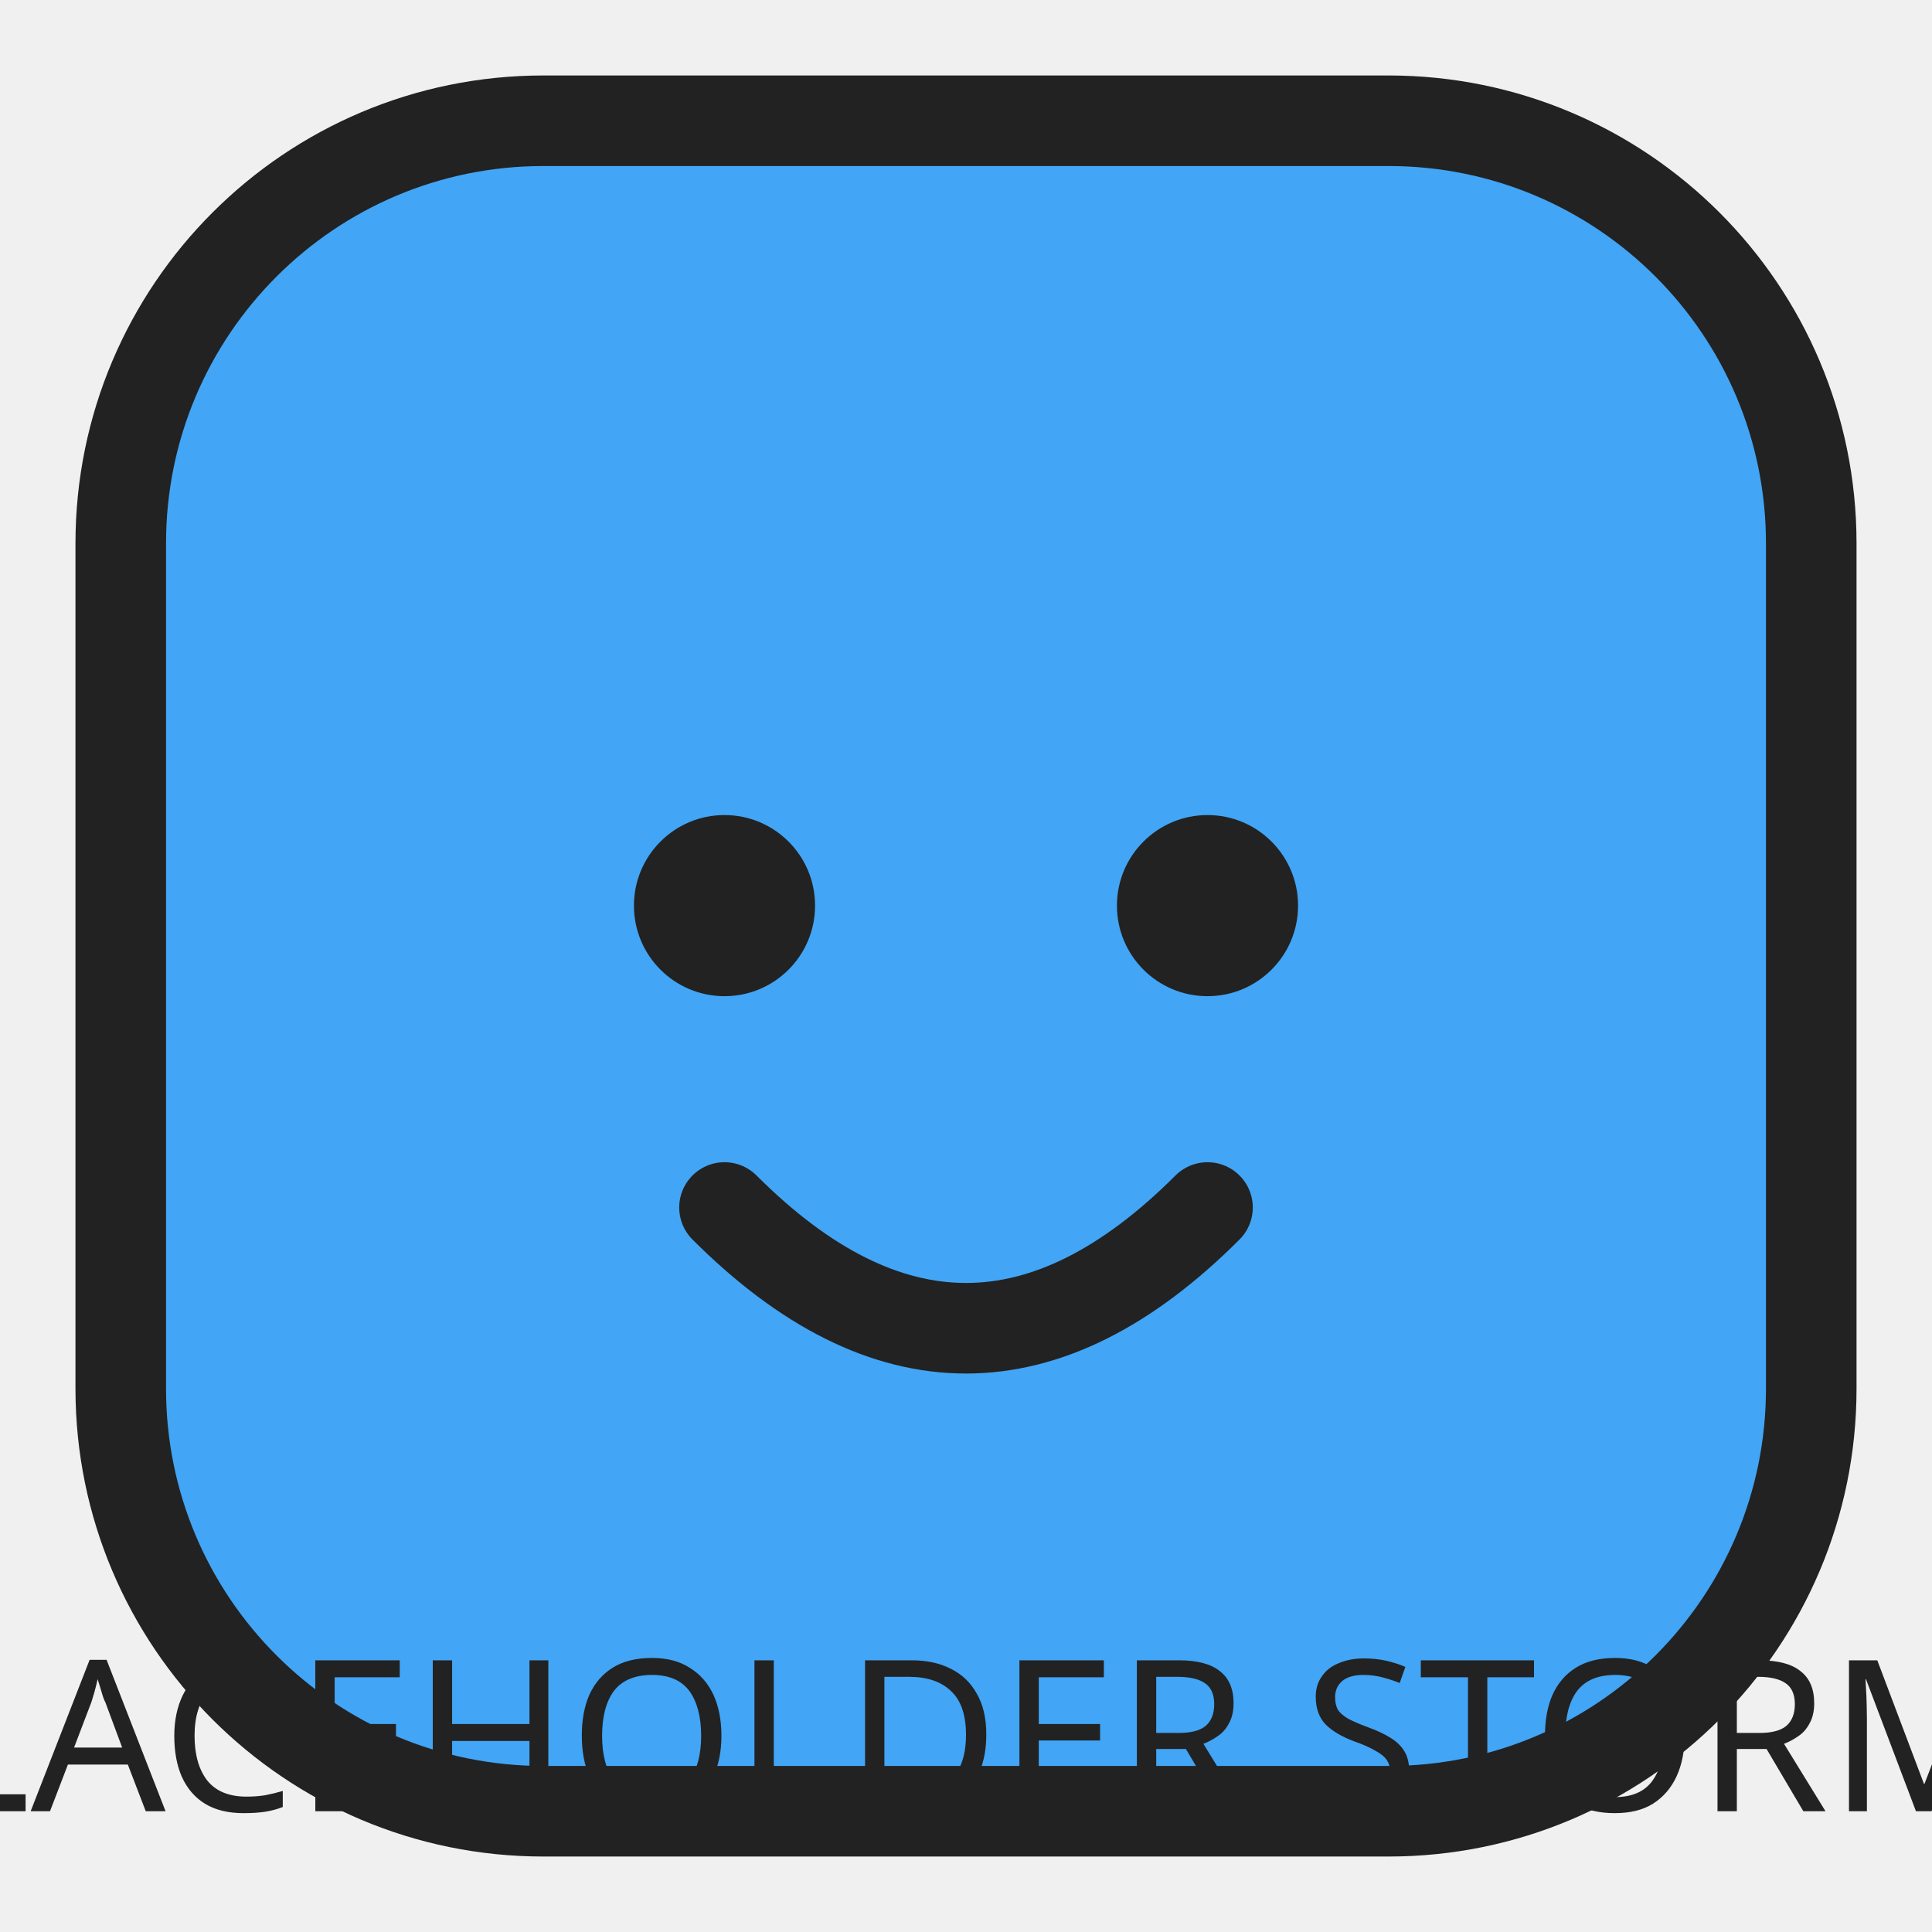
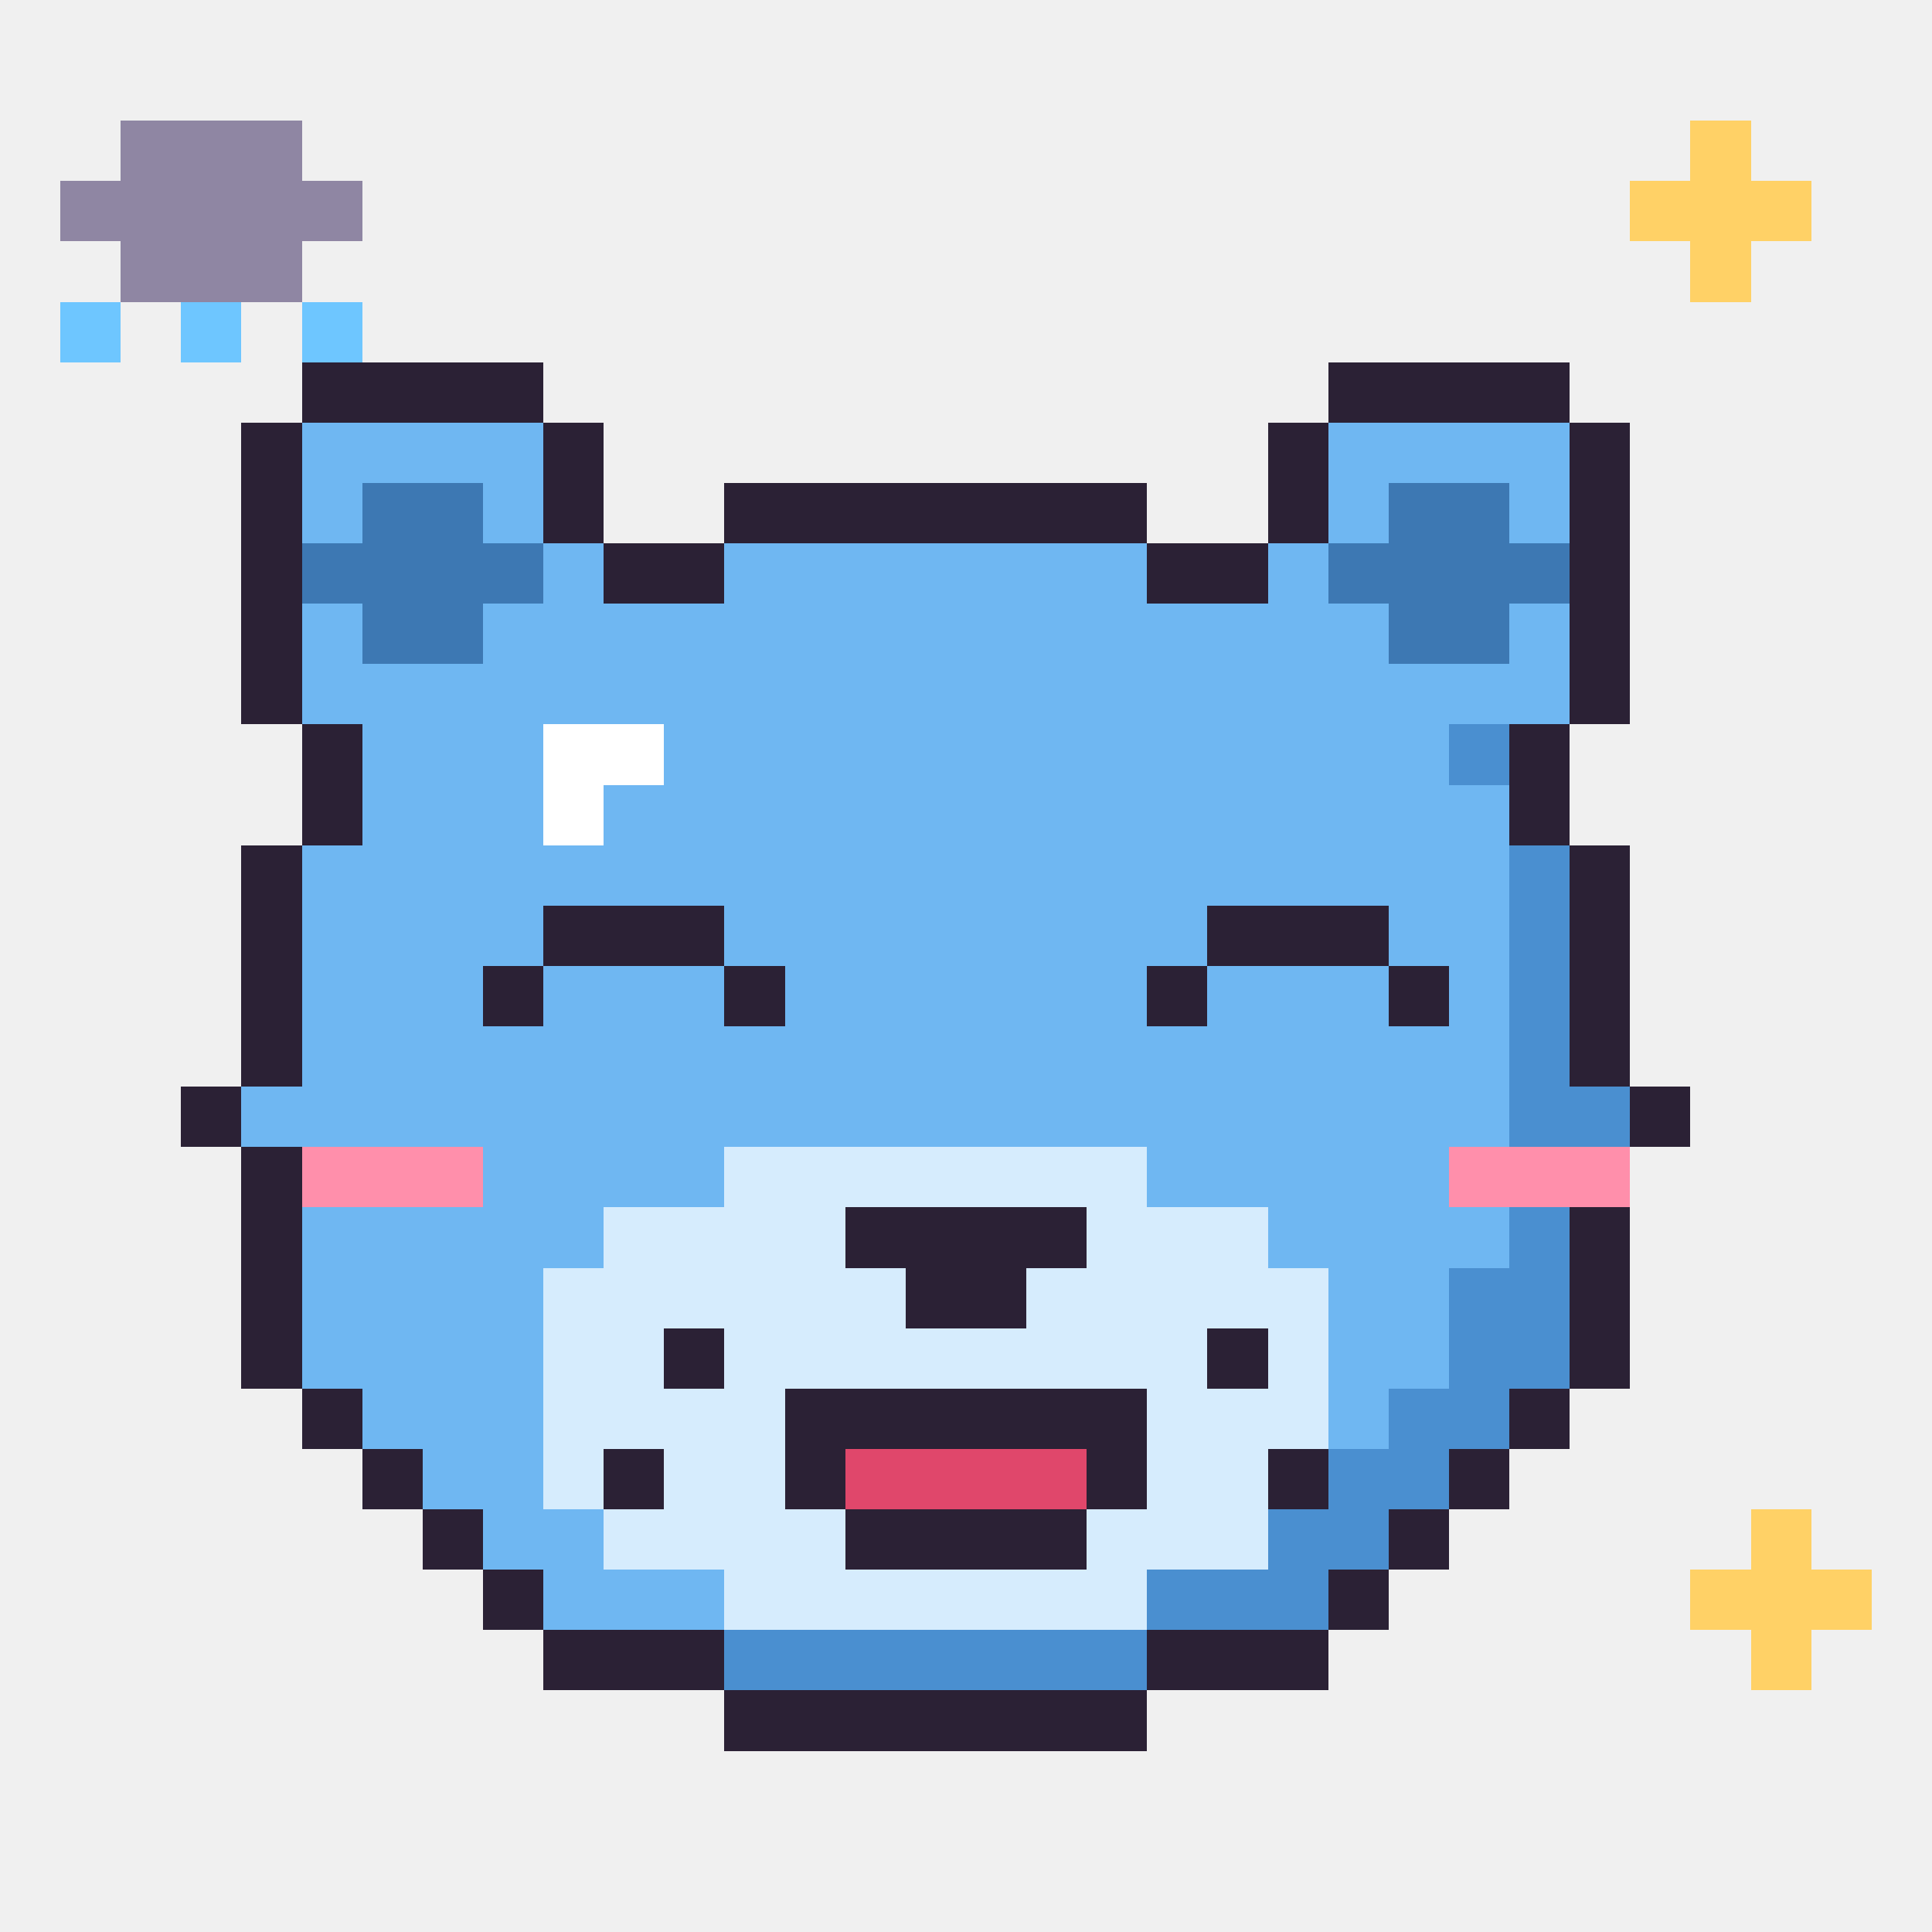
- <svg xmlns="http://www.w3.org/2000/svg" viewBox="0 0 64 64" width="64" height="64">
-   <rect x="4" y="4" width="56" height="56" rx="14" fill="#42a5f5" stroke="#222" stroke-width="3" />
-   <g fill="#222">
-     <circle cx="24" cy="30" r="3" />
-     <circle cx="40" cy="30" r="3" />
-   </g>
-   <path d="M24 40 Q32 48 40 40" stroke="#222" stroke-width="3" fill="none" stroke-linecap="round" />
-   <text x="32" y="60" font-family="sans-serif" font-size="7" text-anchor="middle" fill="#222">PLACEHOLDER STORMY</text>
+ <svg xmlns="http://www.w3.org/2000/svg" viewBox="0 0 32 32" width="96" height="96" shape-rendering="crispEdges">
+   <rect x="2" y="2" width="3" height="1" fill="#8f86a3" />
+   <rect x="28" y="2" width="1" height="1" fill="#ffd166" />
+   <rect x="1" y="3" width="5" height="1" fill="#8f86a3" />
+   <rect x="27" y="3" width="3" height="1" fill="#ffd166" />
+   <rect x="2" y="4" width="3" height="1" fill="#8f86a3" />
+   <rect x="28" y="4" width="1" height="1" fill="#ffd166" />
+   <rect x="1" y="5" width="1" height="1" fill="#6ec6ff" />
+   <rect x="3" y="5" width="1" height="1" fill="#6ec6ff" />
+   <rect x="5" y="5" width="1" height="1" fill="#6ec6ff" />
+   <rect x="5" y="6" width="4" height="1" fill="#2b2135" />
+   <rect x="22" y="6" width="4" height="1" fill="#2b2135" />
+   <rect x="4" y="7" width="1" height="1" fill="#2b2135" />
+   <rect x="5" y="7" width="4" height="1" fill="#6fb7f2" />
+   <rect x="9" y="7" width="1" height="1" fill="#2b2135" />
+   <rect x="21" y="7" width="1" height="1" fill="#2b2135" />
+   <rect x="22" y="7" width="4" height="1" fill="#6fb7f2" />
+   <rect x="26" y="7" width="1" height="1" fill="#2b2135" />
+   <rect x="4" y="8" width="1" height="1" fill="#2b2135" />
+   <rect x="5" y="8" width="1" height="1" fill="#6fb7f2" />
+   <rect x="6" y="8" width="2" height="1" fill="#3d78b3" />
+   <rect x="8" y="8" width="1" height="1" fill="#6fb7f2" />
+   <rect x="9" y="8" width="1" height="1" fill="#2b2135" />
+   <rect x="12" y="8" width="7" height="1" fill="#2b2135" />
+   <rect x="21" y="8" width="1" height="1" fill="#2b2135" />
+   <rect x="22" y="8" width="1" height="1" fill="#6fb7f2" />
+   <rect x="23" y="8" width="2" height="1" fill="#3d78b3" />
+   <rect x="25" y="8" width="1" height="1" fill="#6fb7f2" />
+   <rect x="26" y="8" width="1" height="1" fill="#2b2135" />
+   <rect x="4" y="9" width="1" height="1" fill="#2b2135" />
+   <rect x="5" y="9" width="4" height="1" fill="#3d78b3" />
+   <rect x="9" y="9" width="1" height="1" fill="#6fb7f2" />
+   <rect x="10" y="9" width="2" height="1" fill="#2b2135" />
+   <rect x="12" y="9" width="7" height="1" fill="#6fb7f2" />
+   <rect x="19" y="9" width="2" height="1" fill="#2b2135" />
+   <rect x="21" y="9" width="1" height="1" fill="#6fb7f2" />
+   <rect x="22" y="9" width="4" height="1" fill="#3d78b3" />
+   <rect x="26" y="9" width="1" height="1" fill="#2b2135" />
+   <rect x="4" y="10" width="1" height="1" fill="#2b2135" />
+   <rect x="5" y="10" width="1" height="1" fill="#6fb7f2" />
+   <rect x="6" y="10" width="2" height="1" fill="#3d78b3" />
+   <rect x="8" y="10" width="15" height="1" fill="#6fb7f2" />
+   <rect x="23" y="10" width="2" height="1" fill="#3d78b3" />
+   <rect x="25" y="10" width="1" height="1" fill="#6fb7f2" />
+   <rect x="26" y="10" width="1" height="1" fill="#2b2135" />
+   <rect x="4" y="11" width="1" height="1" fill="#2b2135" />
+   <rect x="5" y="11" width="21" height="1" fill="#6fb7f2" />
+   <rect x="26" y="11" width="1" height="1" fill="#2b2135" />
+   <rect x="5" y="12" width="1" height="1" fill="#2b2135" />
+   <rect x="6" y="12" width="3" height="1" fill="#6fb7f2" />
+   <rect x="9" y="12" width="2" height="1" fill="#ffffff" />
+   <rect x="11" y="12" width="13" height="1" fill="#6fb7f2" />
+   <rect x="24" y="12" width="1" height="1" fill="#4a8fd0" />
+   <rect x="25" y="12" width="1" height="1" fill="#2b2135" />
+   <rect x="5" y="13" width="1" height="1" fill="#2b2135" />
+   <rect x="6" y="13" width="3" height="1" fill="#6fb7f2" />
+   <rect x="9" y="13" width="1" height="1" fill="#ffffff" />
+   <rect x="10" y="13" width="15" height="1" fill="#6fb7f2" />
+   <rect x="25" y="13" width="1" height="1" fill="#2b2135" />
+   <rect x="4" y="14" width="1" height="1" fill="#2b2135" />
+   <rect x="5" y="14" width="20" height="1" fill="#6fb7f2" />
+   <rect x="25" y="14" width="1" height="1" fill="#4a8fd0" />
+   <rect x="26" y="14" width="1" height="1" fill="#2b2135" />
+   <rect x="4" y="15" width="1" height="1" fill="#2b2135" />
+   <rect x="5" y="15" width="4" height="1" fill="#6fb7f2" />
+   <rect x="9" y="15" width="3" height="1" fill="#2b2135" />
+   <rect x="12" y="15" width="8" height="1" fill="#6fb7f2" />
+   <rect x="20" y="15" width="3" height="1" fill="#2b2135" />
+   <rect x="23" y="15" width="2" height="1" fill="#6fb7f2" />
+   <rect x="25" y="15" width="1" height="1" fill="#4a8fd0" />
+   <rect x="26" y="15" width="1" height="1" fill="#2b2135" />
+   <rect x="4" y="16" width="1" height="1" fill="#2b2135" />
+   <rect x="5" y="16" width="3" height="1" fill="#6fb7f2" />
+   <rect x="8" y="16" width="1" height="1" fill="#2b2135" />
+   <rect x="9" y="16" width="3" height="1" fill="#6fb7f2" />
+   <rect x="12" y="16" width="1" height="1" fill="#2b2135" />
+   <rect x="13" y="16" width="6" height="1" fill="#6fb7f2" />
+   <rect x="19" y="16" width="1" height="1" fill="#2b2135" />
+   <rect x="20" y="16" width="3" height="1" fill="#6fb7f2" />
+   <rect x="23" y="16" width="1" height="1" fill="#2b2135" />
+   <rect x="24" y="16" width="1" height="1" fill="#6fb7f2" />
+   <rect x="25" y="16" width="1" height="1" fill="#4a8fd0" />
+   <rect x="26" y="16" width="1" height="1" fill="#2b2135" />
+   <rect x="4" y="17" width="1" height="1" fill="#2b2135" />
+   <rect x="5" y="17" width="20" height="1" fill="#6fb7f2" />
+   <rect x="25" y="17" width="1" height="1" fill="#4a8fd0" />
+   <rect x="26" y="17" width="1" height="1" fill="#2b2135" />
+   <rect x="3" y="18" width="1" height="1" fill="#2b2135" />
+   <rect x="4" y="18" width="21" height="1" fill="#6fb7f2" />
+   <rect x="25" y="18" width="2" height="1" fill="#4a8fd0" />
+   <rect x="27" y="18" width="1" height="1" fill="#2b2135" />
+   <rect x="4" y="19" width="1" height="1" fill="#2b2135" />
+   <rect x="5" y="19" width="3" height="1" fill="#ff8fab" />
+   <rect x="8" y="19" width="4" height="1" fill="#6fb7f2" />
+   <rect x="12" y="19" width="7" height="1" fill="#d6ecfd" />
+   <rect x="19" y="19" width="5" height="1" fill="#6fb7f2" />
+   <rect x="24" y="19" width="3" height="1" fill="#ff8fab" />
+   <rect x="4" y="20" width="1" height="1" fill="#2b2135" />
+   <rect x="5" y="20" width="5" height="1" fill="#6fb7f2" />
+   <rect x="10" y="20" width="4" height="1" fill="#d6ecfd" />
+   <rect x="14" y="20" width="4" height="1" fill="#2b2135" />
+   <rect x="18" y="20" width="3" height="1" fill="#d6ecfd" />
+   <rect x="21" y="20" width="4" height="1" fill="#6fb7f2" />
+   <rect x="25" y="20" width="1" height="1" fill="#4a8fd0" />
+   <rect x="26" y="20" width="1" height="1" fill="#2b2135" />
+   <rect x="4" y="21" width="1" height="1" fill="#2b2135" />
+   <rect x="5" y="21" width="4" height="1" fill="#6fb7f2" />
+   <rect x="9" y="21" width="6" height="1" fill="#d6ecfd" />
+   <rect x="15" y="21" width="2" height="1" fill="#2b2135" />
+   <rect x="17" y="21" width="5" height="1" fill="#d6ecfd" />
+   <rect x="22" y="21" width="2" height="1" fill="#6fb7f2" />
+   <rect x="24" y="21" width="2" height="1" fill="#4a8fd0" />
+   <rect x="26" y="21" width="1" height="1" fill="#2b2135" />
+   <rect x="4" y="22" width="1" height="1" fill="#2b2135" />
+   <rect x="5" y="22" width="4" height="1" fill="#6fb7f2" />
+   <rect x="9" y="22" width="2" height="1" fill="#d6ecfd" />
+   <rect x="11" y="22" width="1" height="1" fill="#2b2135" />
+   <rect x="12" y="22" width="8" height="1" fill="#d6ecfd" />
+   <rect x="20" y="22" width="1" height="1" fill="#2b2135" />
+   <rect x="21" y="22" width="1" height="1" fill="#d6ecfd" />
+   <rect x="22" y="22" width="2" height="1" fill="#6fb7f2" />
+   <rect x="24" y="22" width="2" height="1" fill="#4a8fd0" />
+   <rect x="26" y="22" width="1" height="1" fill="#2b2135" />
+   <rect x="5" y="23" width="1" height="1" fill="#2b2135" />
+   <rect x="6" y="23" width="3" height="1" fill="#6fb7f2" />
+   <rect x="9" y="23" width="4" height="1" fill="#d6ecfd" />
+   <rect x="13" y="23" width="6" height="1" fill="#2b2135" />
+   <rect x="19" y="23" width="3" height="1" fill="#d6ecfd" />
+   <rect x="22" y="23" width="1" height="1" fill="#6fb7f2" />
+   <rect x="23" y="23" width="2" height="1" fill="#4a8fd0" />
+   <rect x="25" y="23" width="1" height="1" fill="#2b2135" />
+   <rect x="6" y="24" width="1" height="1" fill="#2b2135" />
+   <rect x="7" y="24" width="2" height="1" fill="#6fb7f2" />
+   <rect x="9" y="24" width="1" height="1" fill="#d6ecfd" />
+   <rect x="10" y="24" width="1" height="1" fill="#2b2135" />
+   <rect x="11" y="24" width="2" height="1" fill="#d6ecfd" />
+   <rect x="13" y="24" width="1" height="1" fill="#2b2135" />
+   <rect x="14" y="24" width="4" height="1" fill="#e0476b" />
+   <rect x="18" y="24" width="1" height="1" fill="#2b2135" />
+   <rect x="19" y="24" width="2" height="1" fill="#d6ecfd" />
+   <rect x="21" y="24" width="1" height="1" fill="#2b2135" />
+   <rect x="22" y="24" width="2" height="1" fill="#4a8fd0" />
+   <rect x="24" y="24" width="1" height="1" fill="#2b2135" />
+   <rect x="7" y="25" width="1" height="1" fill="#2b2135" />
+   <rect x="8" y="25" width="2" height="1" fill="#6fb7f2" />
+   <rect x="10" y="25" width="4" height="1" fill="#d6ecfd" />
+   <rect x="14" y="25" width="4" height="1" fill="#2b2135" />
+   <rect x="18" y="25" width="3" height="1" fill="#d6ecfd" />
+   <rect x="21" y="25" width="2" height="1" fill="#4a8fd0" />
+   <rect x="23" y="25" width="1" height="1" fill="#2b2135" />
+   <rect x="29" y="25" width="1" height="1" fill="#ffd166" />
+   <rect x="8" y="26" width="1" height="1" fill="#2b2135" />
+   <rect x="9" y="26" width="3" height="1" fill="#6fb7f2" />
+   <rect x="12" y="26" width="7" height="1" fill="#d6ecfd" />
+   <rect x="19" y="26" width="3" height="1" fill="#4a8fd0" />
+   <rect x="22" y="26" width="1" height="1" fill="#2b2135" />
+   <rect x="28" y="26" width="3" height="1" fill="#ffd166" />
+   <rect x="9" y="27" width="3" height="1" fill="#2b2135" />
+   <rect x="12" y="27" width="7" height="1" fill="#4a8fd0" />
+   <rect x="19" y="27" width="3" height="1" fill="#2b2135" />
+   <rect x="29" y="27" width="1" height="1" fill="#ffd166" />
+   <rect x="12" y="28" width="7" height="1" fill="#2b2135" />
</svg>
